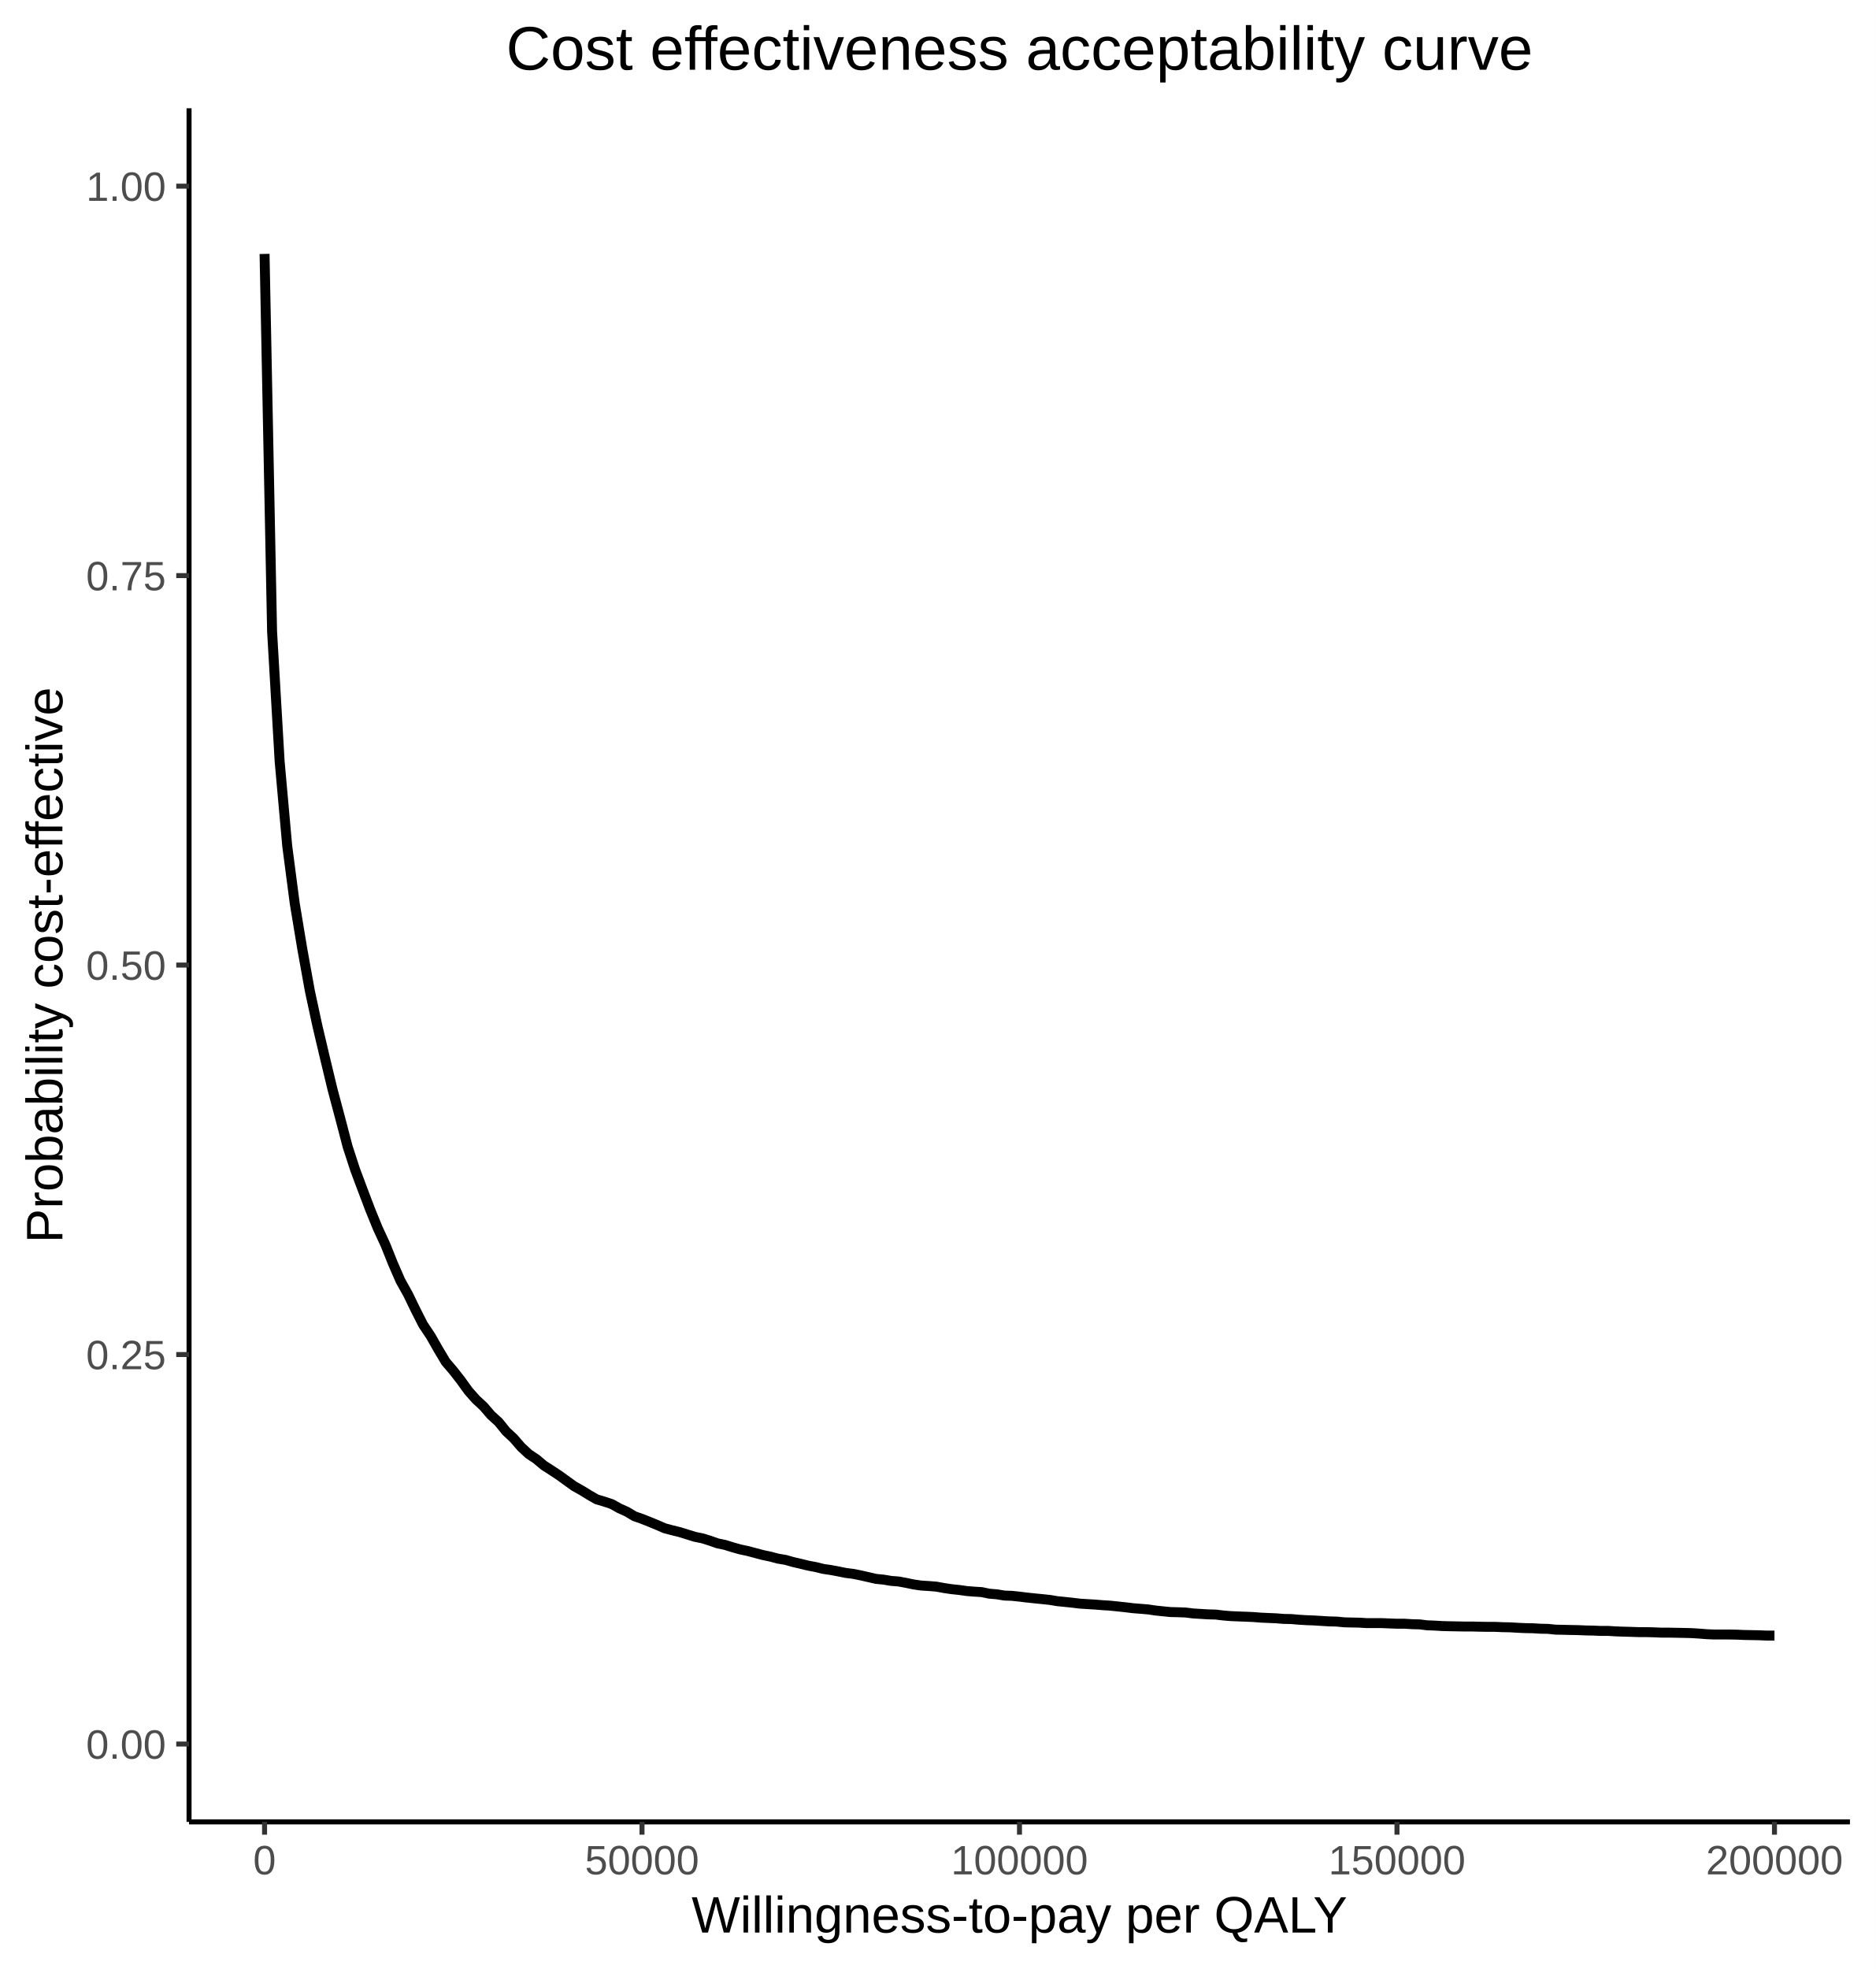
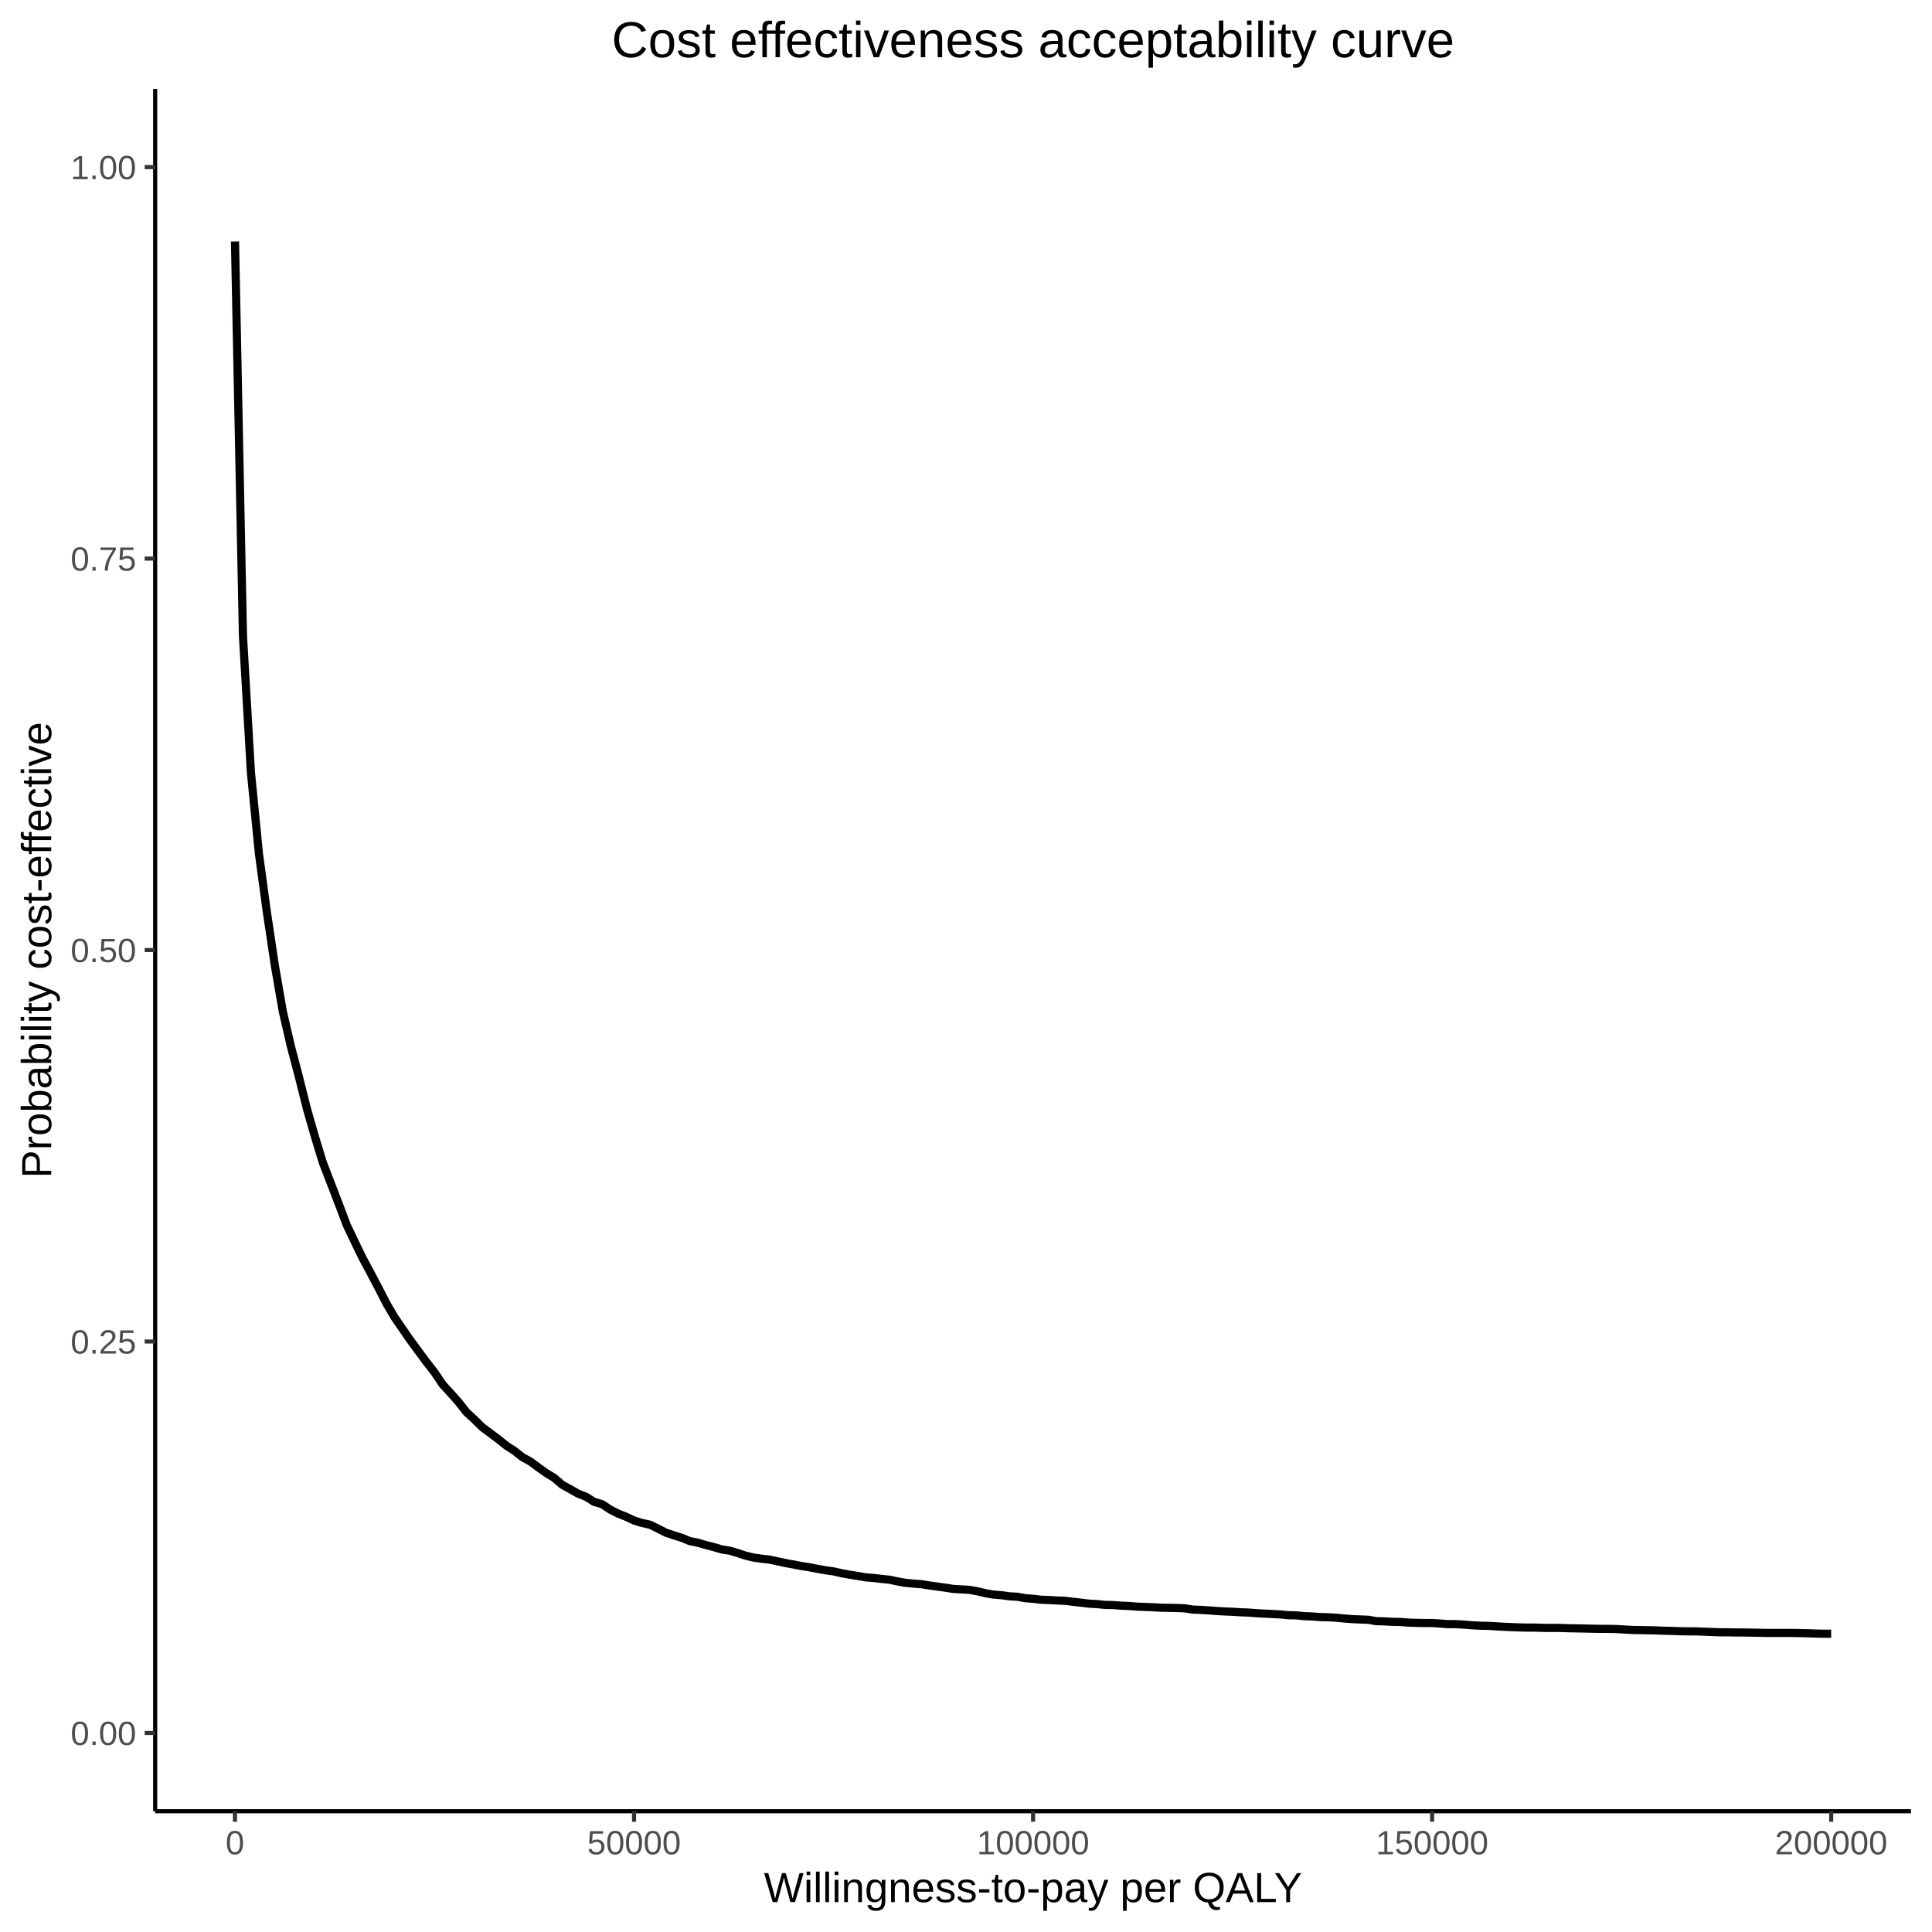
- <svg xmlns="http://www.w3.org/2000/svg" class="svglite" width="401.60pt" height="421.60pt" viewBox="0 0 401.60 421.60">
+ <svg xmlns="http://www.w3.org/2000/svg" class="svglite" width="504.00pt" height="504.00pt" viewBox="0 0 504.00 504.00">
  <defs>
    <style type="text/css">
    .svglite line, .svglite polyline, .svglite polygon, .svglite path, .svglite rect, .svglite circle {
      fill: none;
      stroke: #000000;
      stroke-linecap: round;
      stroke-linejoin: round;
      stroke-miterlimit: 10.00;
    }
    .svglite text {
      white-space: pre;
    }
  </style>
  </defs>
  <rect width="100%" height="100%" style="stroke: none; fill: #FFFFFF;" />
  <defs>
-     <clipPath id="cpMC4wMHw0MDEuNjB8MC4wMHw0MjEuNjA=">
-       <rect x="0.00" y="0.00" width="401.60" height="421.60" />
+     <clipPath id="cpMC4wMHw1MDQuMDB8MC4wMHw1MDQuMDA=">
+       <rect x="0.00" y="0.00" width="504.00" height="504.00" />
    </clipPath>
  </defs>
-   <g clip-path="url(#cpMC4wMHw0MDEuNjB8MC4wMHw0MjEuNjA=)">
-     <rect x="0" y="-0" width="401.60" height="421.60" style="stroke-width: 1.07; stroke: #FFFFFF; fill: #FFFFFF;" />
+   <g clip-path="url(#cpMC4wMHw1MDQuMDB8MC4wMHw1MDQuMDA=)">
+     <rect x="0.00" y="0.00" width="504.00" height="504.00" style="stroke-width: 1.07; stroke: #FFFFFF; fill: #FFFFFF;" />
  </g>
  <defs>
-     <clipPath id="cpNDAuNDh8Mzk2LjEyfDIzLjE4fDM5MC4xMA==">
-       <rect x="40.48" y="23.18" width="355.64" height="366.93" />
+     <clipPath id="cpNDAuNDh8NDk4LjUyfDIzLjE4fDQ3Mi41MA==">
+       <rect x="40.48" y="23.18" width="458.04" height="449.33" />
    </clipPath>
  </defs>
-   <g clip-path="url(#cpNDAuNDh8Mzk2LjEyfDIzLjE4fDM5MC4xMA==)">
-     <rect x="40.48" y="23.18" width="355.64" height="366.93" style="stroke-width: 1.07; stroke: none; fill: #FFFFFF;" />
-     <polyline points="56.65,54.37 58.26,135.19 59.88,163.04 61.50,181.12 63.11,193.43 64.73,203.20 66.35,212.18 67.96,219.65 69.58,226.52 71.20,233.26 72.81,239.30 74.43,245.50 76.05,250.47 77.66,254.77 79.28,259.04 80.90,263.01 82.51,266.48 84.13,270.52 85.74,274.22 87.36,277.12 88.98,280.46 90.59,283.63 92.21,286.06 93.83,288.90 95.44,291.60 97.06,293.50 98.68,295.57 100.29,297.81 101.91,299.64 103.53,301.14 105.14,303.01 106.76,304.48 108.38,306.48 109.99,307.98 111.61,309.85 113.23,311.35 114.84,312.42 116.46,313.78 118.08,314.82 119.69,315.88 121.31,317.05 122.93,318.22 124.54,319.12 126.16,320.12 127.78,321.05 129.39,321.52 131.01,322.06 132.62,322.96 134.24,323.69 135.86,324.66 137.47,325.22 139.09,325.86 140.71,326.53 142.32,327.23 143.94,327.66 145.56,328.06 147.17,328.56 148.79,329.06 150.41,329.39 152.02,329.89 153.64,330.46 155.26,330.80 156.87,331.30 158.49,331.76 160.11,332.10 161.72,332.53 163.34,332.96 164.96,333.30 166.57,333.73 168.19,334.00 169.81,334.46 171.42,334.83 173.04,335.23 174.65,335.53 176.27,335.93 177.89,336.17 179.50,336.47 181.12,336.80 182.74,337.00 184.35,337.33 185.97,337.70 187.59,338.07 189.20,338.23 190.82,338.50 192.44,338.63 194.05,338.93 195.67,339.27 197.29,339.50 198.90,339.60 200.52,339.73 202.14,340.03 203.75,340.27 205.37,340.44 206.99,340.67 208.60,340.80 210.22,340.90 211.84,341.24 213.45,341.37 215.07,341.64 216.68,341.70 218.30,341.87 219.92,342.07 221.53,342.24 223.15,342.40 224.77,342.57 226.38,342.84 228.00,343.00 229.62,343.17 231.23,343.37 232.85,343.47 234.47,343.57 236.08,343.70 237.70,343.80 239.32,343.97 240.93,344.14 242.55,344.34 244.17,344.47 245.78,344.60 247.40,344.84 249.02,345.01 250.63,345.17 252.25,345.21 253.87,345.27 255.48,345.47 257.10,345.57 258.71,345.67 260.33,345.71 261.95,345.91 263.56,346.04 265.18,346.11 266.80,346.17 268.41,346.24 270.03,346.37 271.65,346.44 273.26,346.51 274.88,346.64 276.50,346.67 278.11,346.81 279.73,346.91 281.35,346.97 282.96,347.07 284.58,347.17 286.20,347.21 287.81,347.37 289.43,347.41 291.05,347.44 292.66,347.54 294.28,347.54 295.90,347.54 297.51,347.61 299.13,347.67 300.74,347.67 302.36,347.77 303.98,347.81 305.59,348.01 307.21,348.07 308.83,348.17 310.44,348.21 312.06,348.24 313.68,348.27 315.29,348.27 316.91,348.31 318.53,348.34 320.14,348.34 321.76,348.41 323.38,348.44 324.99,348.54 326.61,348.61 328.23,348.64 329.84,348.74 331.46,348.77 333.08,348.94 334.69,348.97 336.31,349.01 337.93,349.04 339.54,349.11 341.16,349.14 342.77,349.21 344.39,349.21 346.01,349.31 347.62,349.37 349.24,349.41 350.86,349.47 352.47,349.47 354.09,349.51 355.71,349.58 357.32,349.58 358.94,349.61 360.56,349.64 362.17,349.68 363.79,349.78 365.41,349.91 367.02,349.98 368.64,349.98 370.26,349.98 371.87,350.01 373.49,350.08 375.11,350.11 376.72,350.14 378.34,350.21 379.96,350.21 " style="stroke-width: 2.13; stroke-linecap: butt;" />
+   <g clip-path="url(#cpNDAuNDh8NDk4LjUyfDIzLjE4fDQ3Mi41MA==)">
+     <rect x="40.48" y="23.18" width="458.04" height="449.33" style="stroke-width: 1.07; stroke: none; fill: #FFFFFF;" />
+     <polyline points="61.30,63.00 63.38,165.94 65.47,201.64 67.55,222.72 69.63,238.04 71.71,251.93 73.79,263.93 75.88,272.96 77.96,280.85 80.04,289.14 82.12,296.41 84.20,303.23 86.29,308.66 88.37,314.05 90.45,319.57 92.53,323.94 94.61,328.23 96.70,332.11 98.78,336.07 100.86,340.12 102.94,343.67 105.02,346.69 107.11,349.72 109.19,352.53 111.27,355.35 113.35,358.01 115.43,361.11 117.52,363.40 119.60,365.73 121.68,368.38 123.76,370.30 125.84,372.34 127.93,373.90 130.01,375.45 132.09,377.12 134.17,378.47 136.25,380.11 138.34,381.25 140.42,382.80 142.50,384.27 144.58,385.54 146.66,387.34 148.75,388.48 150.83,389.66 152.91,390.48 154.99,391.79 157.07,392.40 159.16,393.79 161.24,394.85 163.32,395.67 165.40,396.65 167.48,397.30 169.57,397.75 171.65,398.77 173.73,399.84 175.81,400.53 177.89,401.18 179.98,402.04 182.06,402.45 184.14,403.06 186.22,403.59 188.30,404.21 190.39,404.53 192.47,405.15 194.55,405.84 196.63,406.33 198.71,406.62 200.80,406.86 202.88,407.31 204.96,407.76 207.04,408.13 209.12,408.54 211.21,408.86 213.29,409.27 215.37,409.64 217.45,409.92 219.53,410.41 221.62,410.78 223.70,411.11 225.78,411.48 227.86,411.64 229.94,411.89 232.03,412.09 234.11,412.54 236.19,412.91 238.27,413.11 240.35,413.27 242.44,413.60 244.52,413.89 246.60,414.17 248.68,414.50 250.76,414.62 252.85,414.74 254.93,415.11 257.01,415.60 259.09,415.97 261.17,416.13 263.26,416.42 265.34,416.54 267.42,416.91 269.50,417.07 271.58,417.32 273.67,417.40 275.75,417.52 277.83,417.60 279.91,417.85 281.99,418.09 284.08,418.34 286.16,418.46 288.24,418.67 290.32,418.71 292.40,418.87 294.49,418.95 296.57,419.12 298.65,419.20 300.73,419.28 302.81,419.40 304.90,419.44 306.98,419.48 309.06,419.56 311.14,419.89 313.22,419.97 315.31,420.10 317.39,420.26 319.47,420.38 321.55,420.46 323.63,420.59 325.72,420.67 327.80,420.83 329.88,420.95 331.96,421.04 334.04,421.16 336.13,421.36 338.21,421.40 340.29,421.61 342.37,421.69 344.45,421.85 346.53,421.89 348.62,422.02 350.70,422.22 352.78,422.38 354.86,422.47 356.94,422.55 359.03,422.91 361.11,422.96 363.19,423.08 365.27,423.12 367.35,423.28 369.44,423.36 371.52,423.40 373.60,423.40 375.68,423.53 377.76,423.69 379.85,423.69 381.93,423.81 384.01,423.98 386.09,424.10 388.17,424.14 390.26,424.26 392.34,424.38 394.42,424.47 396.50,424.55 398.58,424.59 400.67,424.59 402.75,424.67 404.83,424.67 406.91,424.67 408.99,424.75 411.08,424.79 413.16,424.83 415.24,424.88 417.32,424.92 419.40,424.92 421.49,424.96 423.57,425.08 425.65,425.20 427.73,425.24 429.81,425.28 431.90,425.32 433.98,425.41 436.06,425.45 438.14,425.53 440.22,425.57 442.31,425.57 444.39,425.65 446.47,425.73 448.55,425.81 450.63,425.81 452.72,425.86 454.80,425.86 456.88,425.90 458.96,425.94 461.04,425.98 463.13,425.98 465.21,425.98 467.29,425.98 469.37,426.02 471.45,426.06 473.54,426.14 475.62,426.18 477.70,426.18 " style="stroke-width: 2.13; stroke-linecap: butt;" />
  </g>
-   <g clip-path="url(#cpMC4wMHw0MDEuNjB8MC4wMHw0MjEuNjA=)">
-     <polyline points="40.48,390.10 40.48,23.18 " style="stroke-width: 1.07; stroke-linecap: butt;" />
-     <text x="35.55" y="376.58" text-anchor="end" style="font-size: 8.80px;fill: #4D4D4D; font-family: &quot;Arial&quot;;" textLength="17.14px" lengthAdjust="spacingAndGlyphs">0.00</text>
-     <text x="35.55" y="293.18" text-anchor="end" style="font-size: 8.80px;fill: #4D4D4D; font-family: &quot;Arial&quot;;" textLength="17.14px" lengthAdjust="spacingAndGlyphs">0.25</text>
-     <text x="35.55" y="209.79" text-anchor="end" style="font-size: 8.80px;fill: #4D4D4D; font-family: &quot;Arial&quot;;" textLength="17.14px" lengthAdjust="spacingAndGlyphs">0.50</text>
-     <text x="35.55" y="126.40" text-anchor="end" style="font-size: 8.80px;fill: #4D4D4D; font-family: &quot;Arial&quot;;" textLength="17.14px" lengthAdjust="spacingAndGlyphs">0.75</text>
-     <text x="35.55" y="43.01" text-anchor="end" style="font-size: 8.80px;fill: #4D4D4D; font-family: &quot;Arial&quot;;" textLength="17.14px" lengthAdjust="spacingAndGlyphs">1.00</text>
-     <polyline points="37.74,373.43 40.48,373.43 " style="stroke-width: 1.07; stroke: #333333; stroke-linecap: butt;" />
-     <polyline points="37.74,290.03 40.48,290.03 " style="stroke-width: 1.07; stroke: #333333; stroke-linecap: butt;" />
-     <polyline points="37.74,206.64 40.48,206.64 " style="stroke-width: 1.07; stroke: #333333; stroke-linecap: butt;" />
-     <polyline points="37.74,123.25 40.48,123.25 " style="stroke-width: 1.07; stroke: #333333; stroke-linecap: butt;" />
-     <polyline points="37.74,39.86 40.48,39.86 " style="stroke-width: 1.07; stroke: #333333; stroke-linecap: butt;" />
-     <polyline points="40.48,390.10 396.12,390.10 " style="stroke-width: 1.07; stroke-linecap: butt;" />
-     <polyline points="56.65,392.84 56.65,390.10 " style="stroke-width: 1.07; stroke: #333333; stroke-linecap: butt;" />
-     <polyline points="137.47,392.84 137.47,390.10 " style="stroke-width: 1.07; stroke: #333333; stroke-linecap: butt;" />
-     <polyline points="218.30,392.84 218.30,390.10 " style="stroke-width: 1.07; stroke: #333333; stroke-linecap: butt;" />
-     <polyline points="299.13,392.84 299.13,390.10 " style="stroke-width: 1.07; stroke: #333333; stroke-linecap: butt;" />
-     <polyline points="379.96,392.84 379.96,390.10 " style="stroke-width: 1.07; stroke: #333333; stroke-linecap: butt;" />
-     <text x="56.65" y="401.34" text-anchor="middle" style="font-size: 8.80px;fill: #4D4D4D; font-family: &quot;Arial&quot;;" textLength="4.90px" lengthAdjust="spacingAndGlyphs">0</text>
-     <text x="137.47" y="401.34" text-anchor="middle" style="font-size: 8.80px;fill: #4D4D4D; font-family: &quot;Arial&quot;;" textLength="24.48px" lengthAdjust="spacingAndGlyphs">50000</text>
-     <text x="218.30" y="401.34" text-anchor="middle" style="font-size: 8.80px;fill: #4D4D4D; font-family: &quot;Arial&quot;;" textLength="29.38px" lengthAdjust="spacingAndGlyphs">100000</text>
-     <text x="299.13" y="401.34" text-anchor="middle" style="font-size: 8.80px;fill: #4D4D4D; font-family: &quot;Arial&quot;;" textLength="29.38px" lengthAdjust="spacingAndGlyphs">150000</text>
-     <text x="379.96" y="401.34" text-anchor="middle" style="font-size: 8.80px;fill: #4D4D4D; font-family: &quot;Arial&quot;;" textLength="29.38px" lengthAdjust="spacingAndGlyphs">200000</text>
-     <text x="218.30" y="413.80" text-anchor="middle" style="font-size: 11.00px; font-family: &quot;Arial&quot;;" textLength="140.44px" lengthAdjust="spacingAndGlyphs">Willingness-to-pay per QALY</text>
-     <text transform="translate(13.36,206.64) rotate(-90)" text-anchor="middle" style="font-size: 11.00px; font-family: &quot;Arial&quot;;" textLength="119.05px" lengthAdjust="spacingAndGlyphs">Probability cost-effective</text>
-     <text x="218.30" y="14.93" text-anchor="middle" style="font-size: 13.20px; font-family: &quot;Arial&quot;;" textLength="219.72px" lengthAdjust="spacingAndGlyphs">Cost effectiveness acceptability curve</text>
+   <g clip-path="url(#cpMC4wMHw1MDQuMDB8MC4wMHw1MDQuMDA=)">
+     <polyline points="40.48,472.50 40.48,23.18 " style="stroke-width: 1.07; stroke-linecap: butt;" />
+     <text x="35.55" y="455.23" text-anchor="end" style="font-size: 8.80px;fill: #4D4D4D; font-family: &quot;Arial&quot;;" textLength="17.14px" lengthAdjust="spacingAndGlyphs">0.00</text>
+     <text x="35.55" y="353.11" text-anchor="end" style="font-size: 8.80px;fill: #4D4D4D; font-family: &quot;Arial&quot;;" textLength="17.14px" lengthAdjust="spacingAndGlyphs">0.25</text>
+     <text x="35.55" y="250.99" text-anchor="end" style="font-size: 8.80px;fill: #4D4D4D; font-family: &quot;Arial&quot;;" textLength="17.14px" lengthAdjust="spacingAndGlyphs">0.50</text>
+     <text x="35.55" y="148.87" text-anchor="end" style="font-size: 8.80px;fill: #4D4D4D; font-family: &quot;Arial&quot;;" textLength="17.14px" lengthAdjust="spacingAndGlyphs">0.75</text>
+     <text x="35.55" y="46.75" text-anchor="end" style="font-size: 8.80px;fill: #4D4D4D; font-family: &quot;Arial&quot;;" textLength="17.14px" lengthAdjust="spacingAndGlyphs">1.00</text>
+     <polyline points="37.74,452.08 40.48,452.08 " style="stroke-width: 1.07; stroke: #333333; stroke-linecap: butt;" />
+     <polyline points="37.74,349.96 40.48,349.96 " style="stroke-width: 1.07; stroke: #333333; stroke-linecap: butt;" />
+     <polyline points="37.74,247.84 40.48,247.84 " style="stroke-width: 1.07; stroke: #333333; stroke-linecap: butt;" />
+     <polyline points="37.74,145.72 40.48,145.72 " style="stroke-width: 1.07; stroke: #333333; stroke-linecap: butt;" />
+     <polyline points="37.74,43.60 40.48,43.60 " style="stroke-width: 1.07; stroke: #333333; stroke-linecap: butt;" />
+     <polyline points="40.48,472.50 498.52,472.50 " style="stroke-width: 1.07; stroke-linecap: butt;" />
+     <polyline points="61.30,475.24 61.30,472.50 " style="stroke-width: 1.07; stroke: #333333; stroke-linecap: butt;" />
+     <polyline points="165.40,475.24 165.40,472.50 " style="stroke-width: 1.07; stroke: #333333; stroke-linecap: butt;" />
+     <polyline points="269.50,475.24 269.50,472.50 " style="stroke-width: 1.07; stroke: #333333; stroke-linecap: butt;" />
+     <polyline points="373.60,475.24 373.60,472.50 " style="stroke-width: 1.07; stroke: #333333; stroke-linecap: butt;" />
+     <polyline points="477.70,475.24 477.70,472.50 " style="stroke-width: 1.07; stroke: #333333; stroke-linecap: butt;" />
+     <text x="61.30" y="483.74" text-anchor="middle" style="font-size: 8.80px;fill: #4D4D4D; font-family: &quot;Arial&quot;;" textLength="4.90px" lengthAdjust="spacingAndGlyphs">0</text>
+     <text x="165.40" y="483.74" text-anchor="middle" style="font-size: 8.80px;fill: #4D4D4D; font-family: &quot;Arial&quot;;" textLength="24.48px" lengthAdjust="spacingAndGlyphs">50000</text>
+     <text x="269.50" y="483.74" text-anchor="middle" style="font-size: 8.80px;fill: #4D4D4D; font-family: &quot;Arial&quot;;" textLength="29.38px" lengthAdjust="spacingAndGlyphs">100000</text>
+     <text x="373.60" y="483.74" text-anchor="middle" style="font-size: 8.80px;fill: #4D4D4D; font-family: &quot;Arial&quot;;" textLength="29.38px" lengthAdjust="spacingAndGlyphs">150000</text>
+     <text x="477.70" y="483.74" text-anchor="middle" style="font-size: 8.80px;fill: #4D4D4D; font-family: &quot;Arial&quot;;" textLength="29.38px" lengthAdjust="spacingAndGlyphs">200000</text>
+     <text x="269.50" y="496.20" text-anchor="middle" style="font-size: 11.00px; font-family: &quot;Arial&quot;;" textLength="140.44px" lengthAdjust="spacingAndGlyphs">Willingness-to-pay per QALY</text>
+     <text transform="translate(13.36,247.84) rotate(-90)" text-anchor="middle" style="font-size: 11.00px; font-family: &quot;Arial&quot;;" textLength="119.05px" lengthAdjust="spacingAndGlyphs">Probability cost-effective</text>
+     <text x="269.50" y="14.93" text-anchor="middle" style="font-size: 13.20px; font-family: &quot;Arial&quot;;" textLength="219.72px" lengthAdjust="spacingAndGlyphs">Cost effectiveness acceptability curve</text>
  </g>
</svg>
